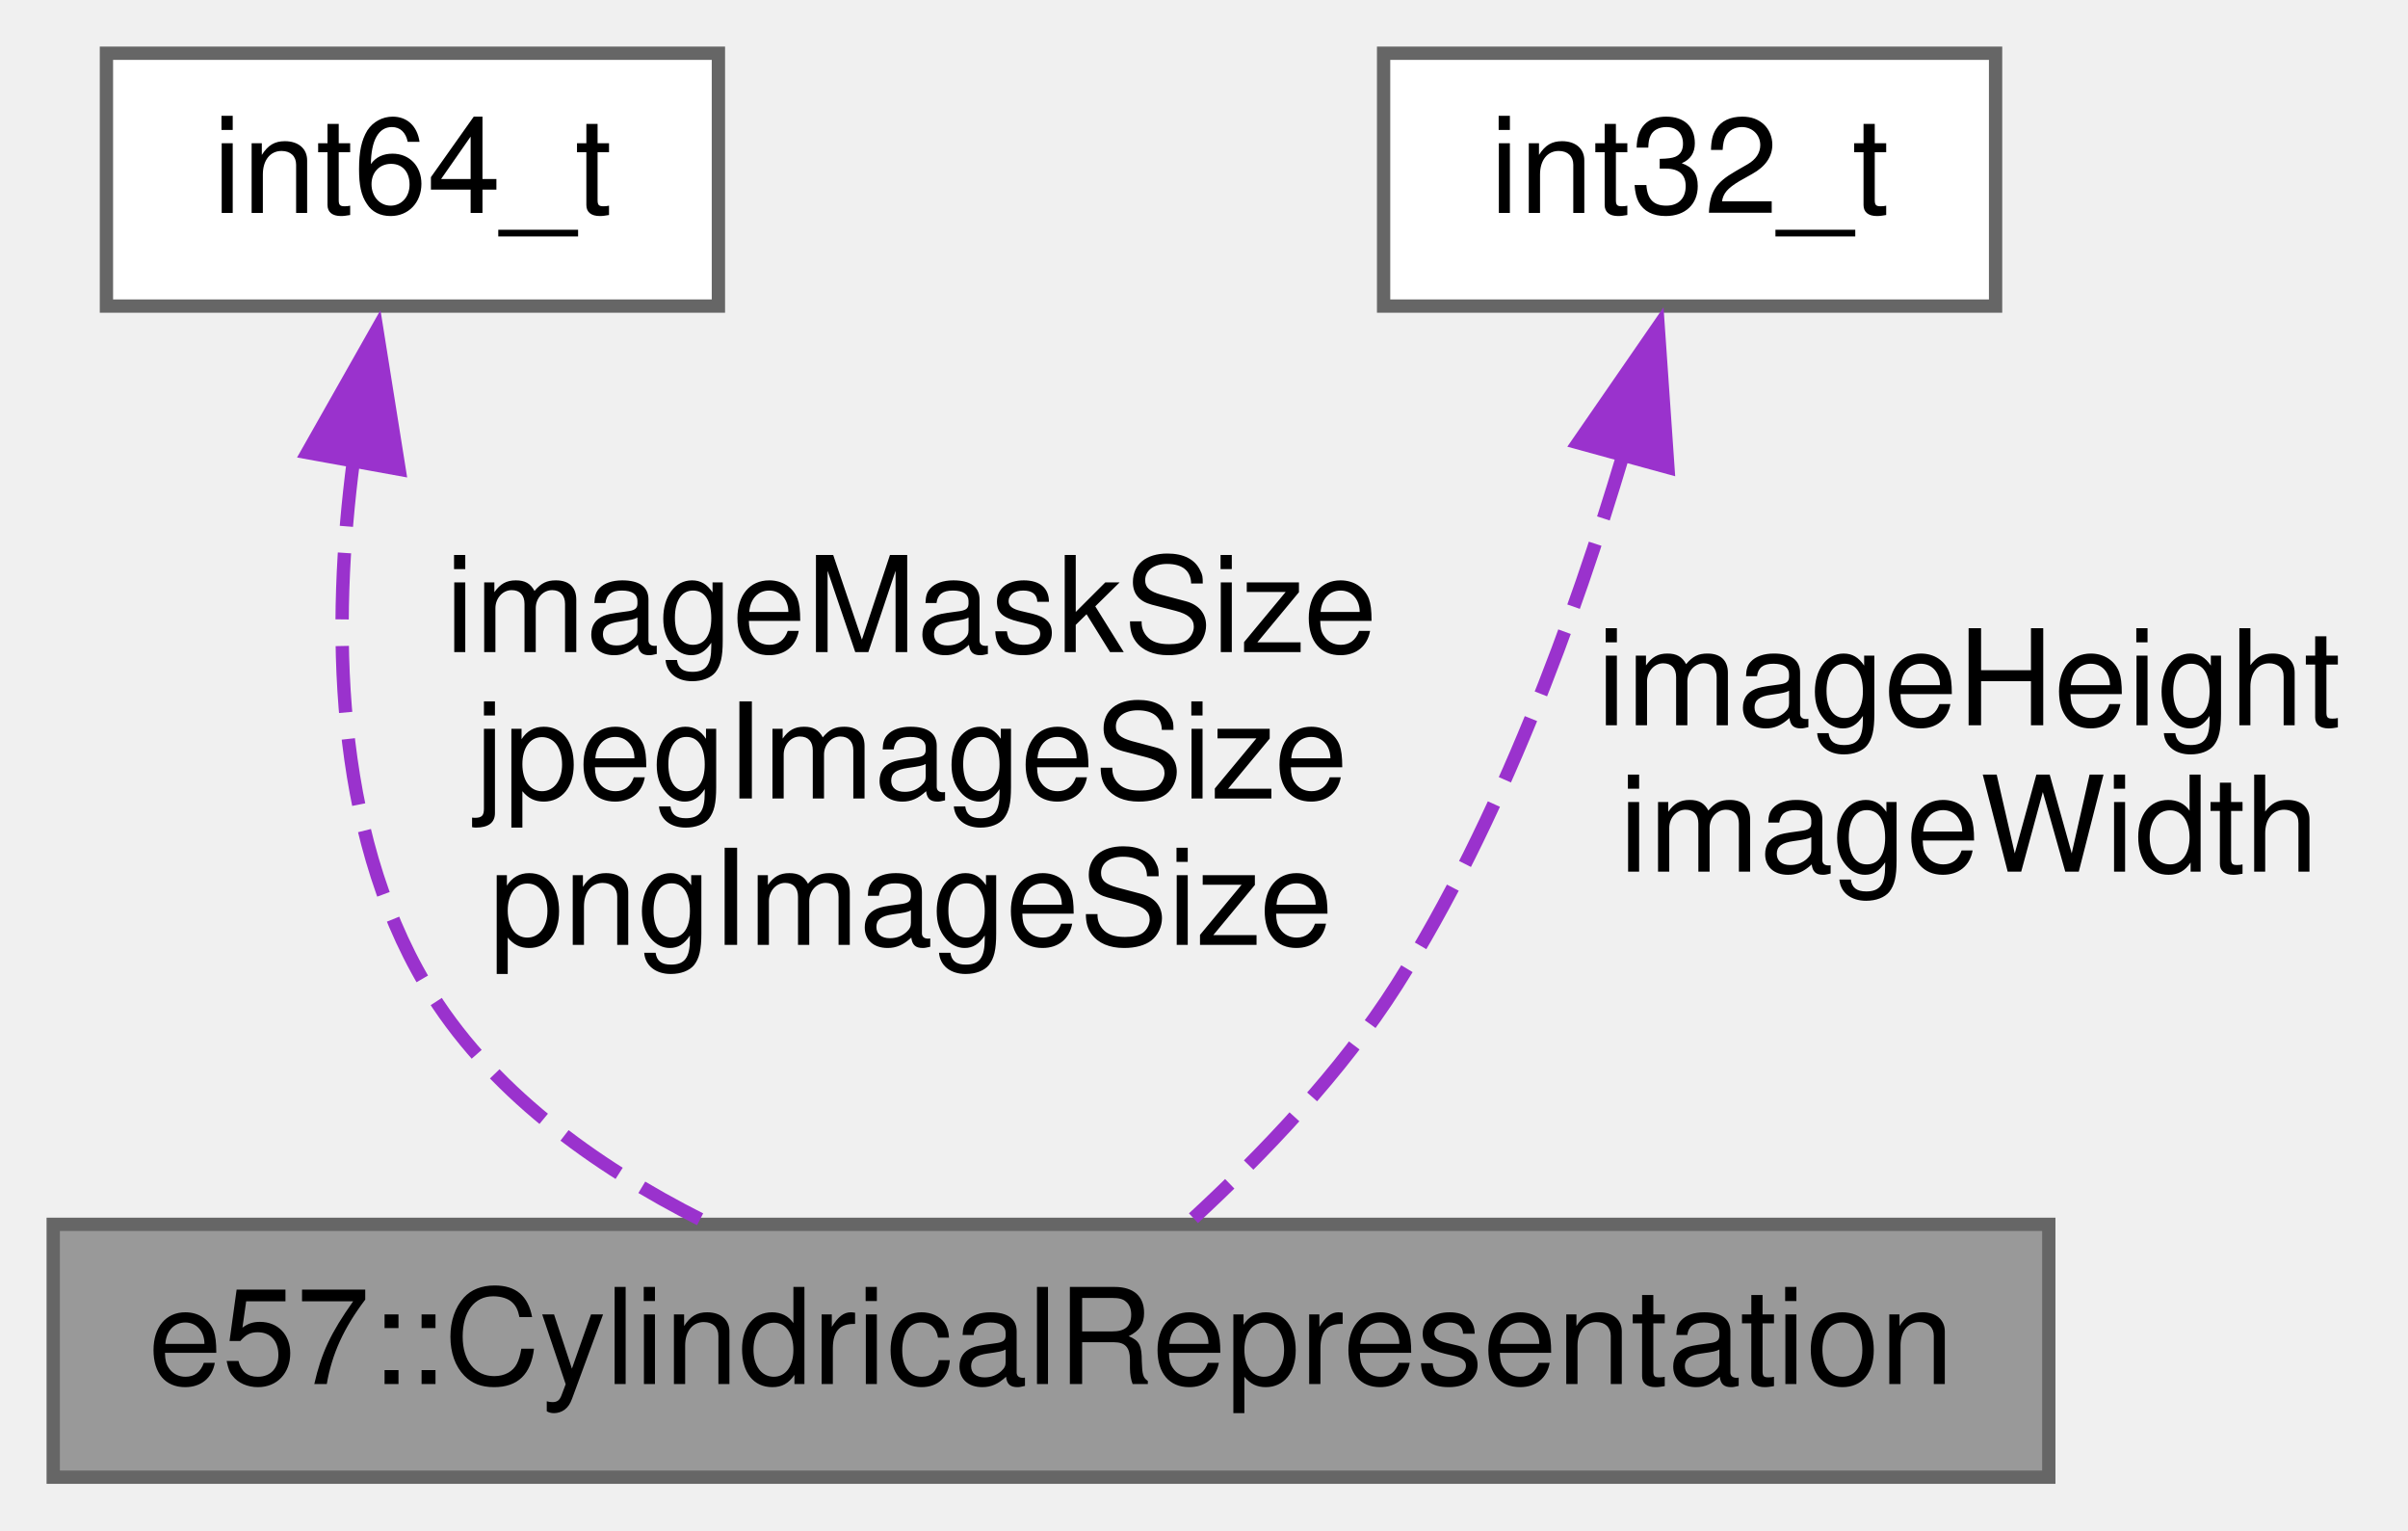
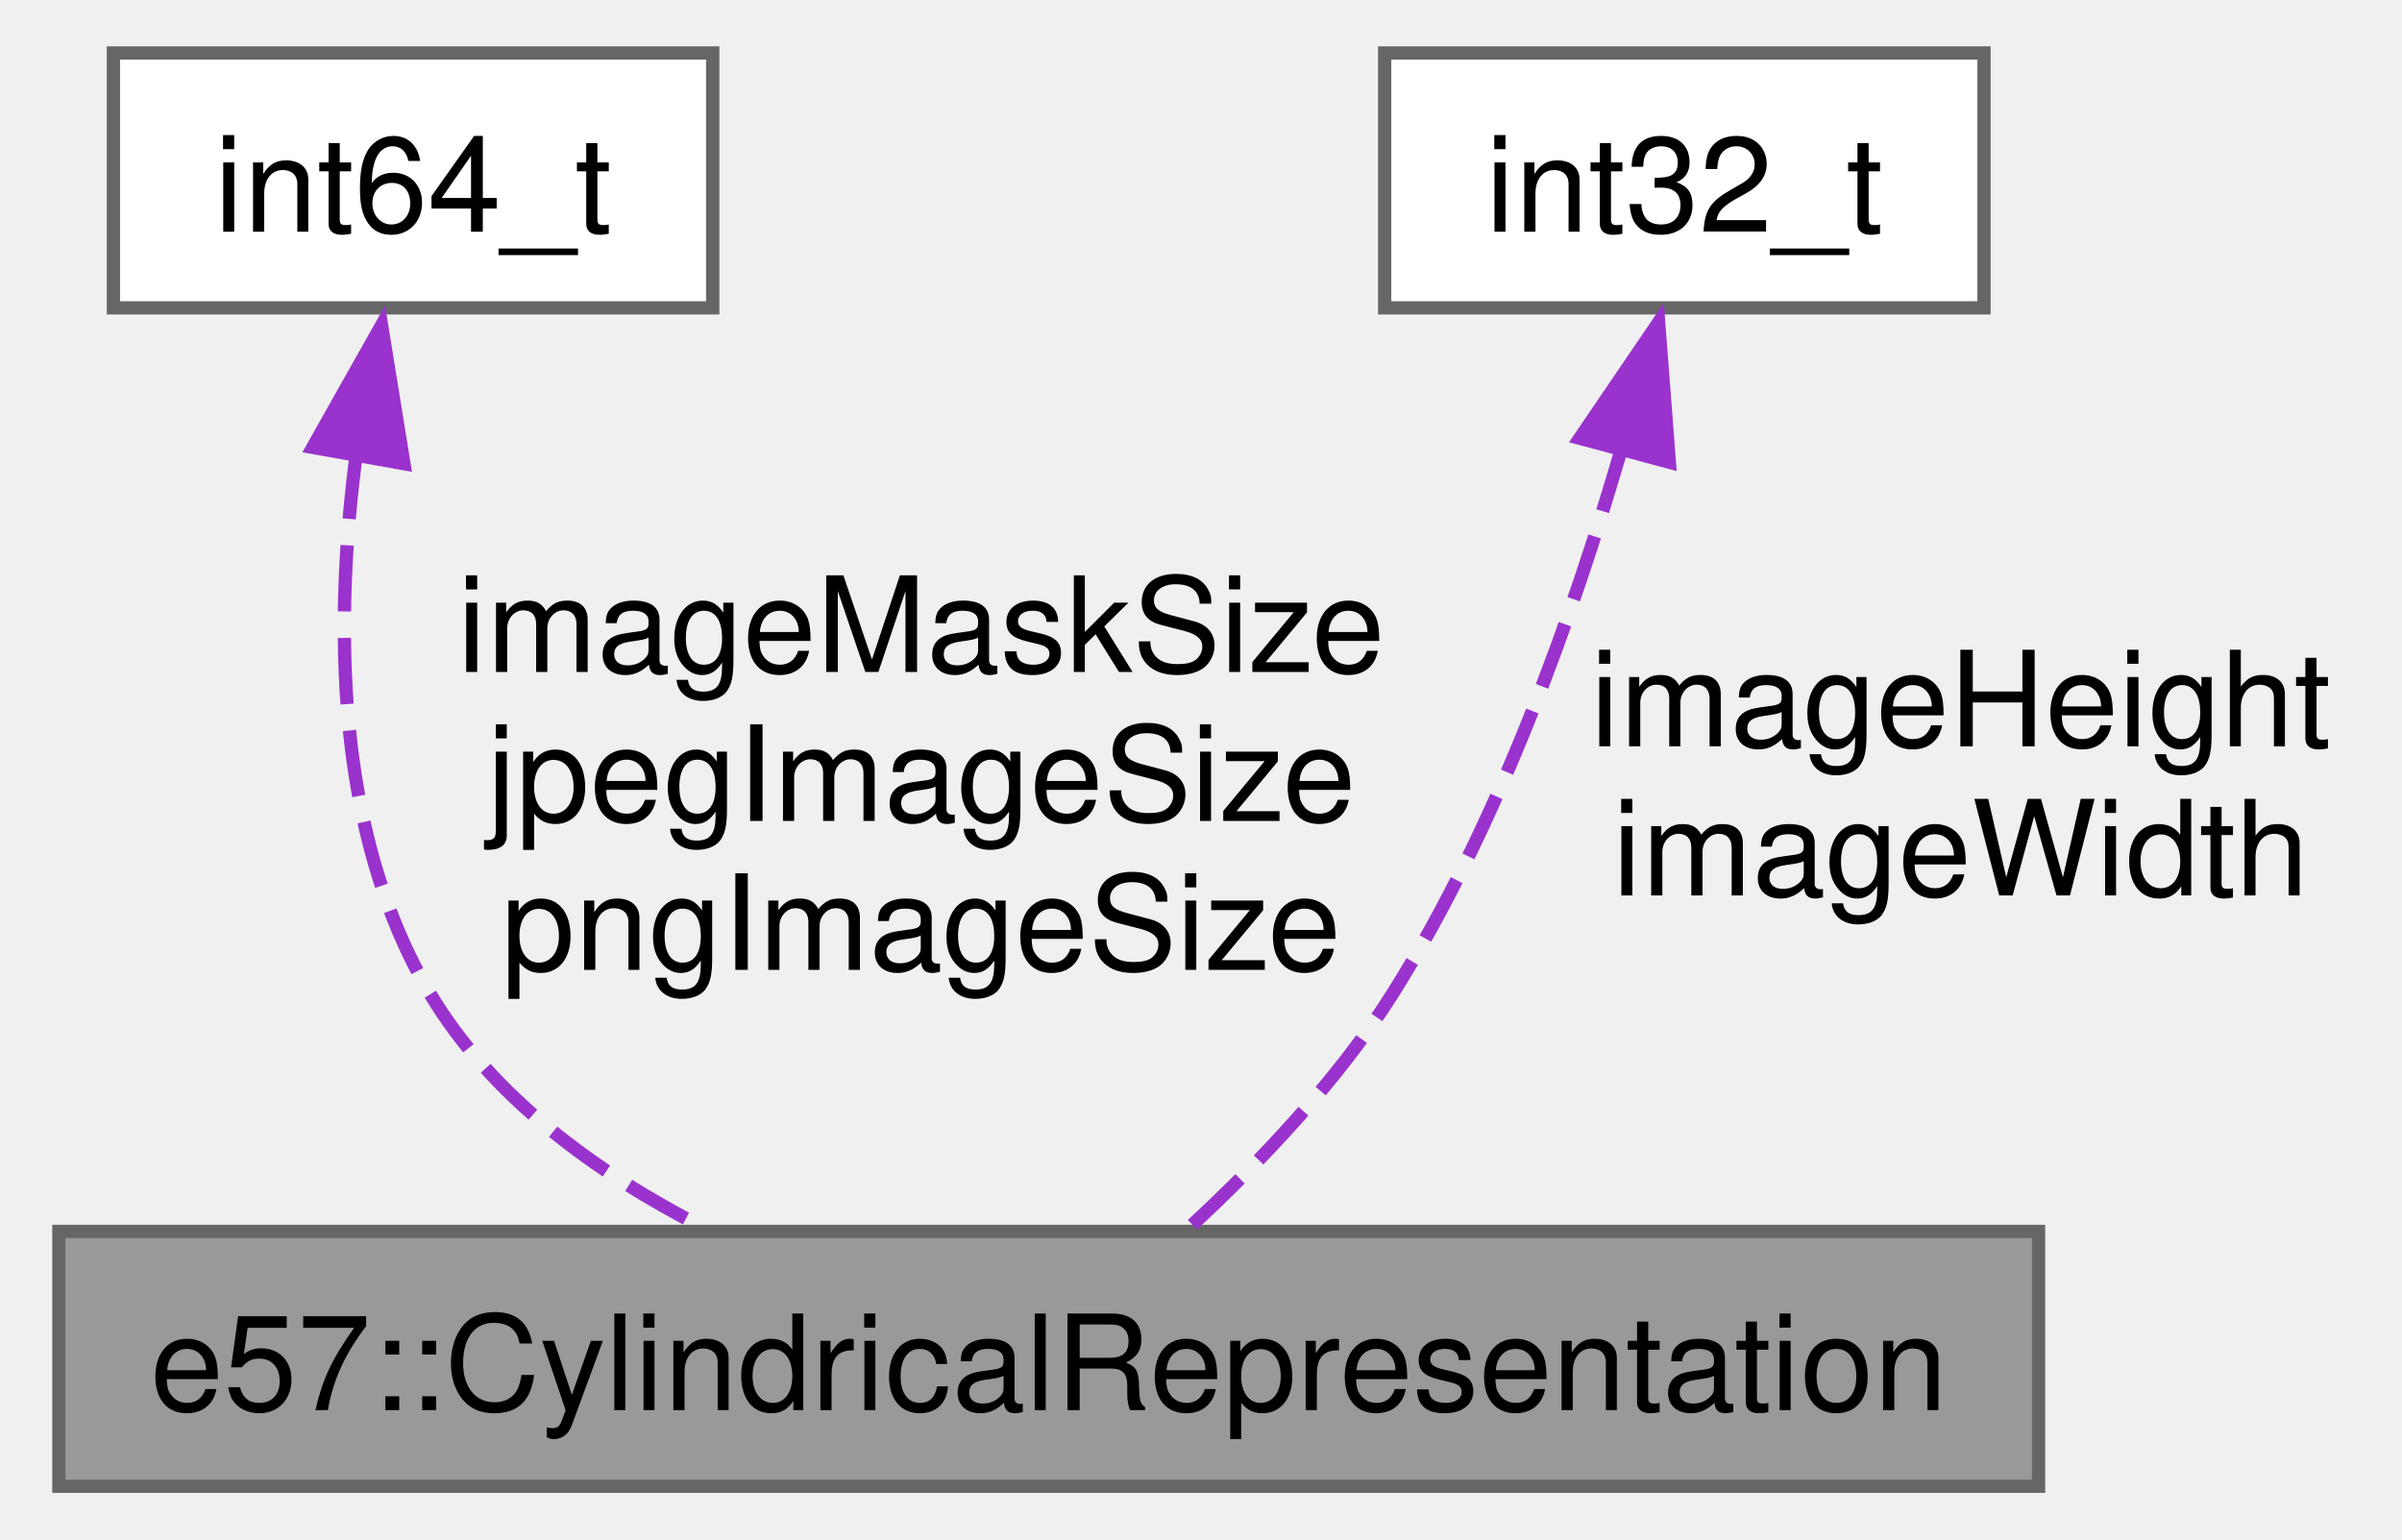
- <svg xmlns="http://www.w3.org/2000/svg" xmlns:xlink="http://www.w3.org/1999/xlink" width="181pt" height="115pt" viewBox="0.00 0.00 181.00 115.00">
-   <g id="graph0" class="graph" transform="scale(1 1) rotate(0) translate(4 111)">
+ <svg xmlns="http://www.w3.org/2000/svg" xmlns:xlink="http://www.w3.org/1999/xlink" width="181pt" height="116pt" viewBox="0.00 0.00 180.50 116.25">
+   <g id="graph0" class="graph" transform="scale(1 1) rotate(0) translate(4 112.25)">
    <g id="node1" class="node">
      <g id="a_node1">
        <a xlink:title="Stores an image that is mapped from 3D using a cylindrical projection model.">
-           <polygon fill="#999999" stroke="#666666" points="150,-19 0,-19 0,0 150,0 150,-19" />
-           <text text-anchor="middle" x="75" y="-7" font-family="Helvetica,sans-Serif" font-size="10.00">e57::CylindricalRepresentation</text>
+           <polygon fill="#999999" stroke="#666666" points="149.5,-19.25 0,-19.25 0,0 149.5,0 149.5,-19.25" />
+           <text text-anchor="middle" x="74.75" y="-5.75" font-family="Helvetica,sans-Serif" font-size="10.00">e57::CylindricalRepresentation</text>
        </a>
      </g>
    </g>
    <g id="node2" class="node">
      <g id="a_node2">
        <a xlink:title=" ">
-           <polygon fill="white" stroke="#666666" points="50,-107 4,-107 4,-88 50,-88 50,-107" />
-           <text text-anchor="middle" x="27" y="-95" font-family="Helvetica,sans-Serif" font-size="10.00">int64_t</text>
+           <polygon fill="white" stroke="#666666" points="49.38,-108.25 4.12,-108.25 4.12,-89 49.38,-89 49.38,-108.25" />
+           <text text-anchor="middle" x="26.75" y="-94.75" font-family="Helvetica,sans-Serif" font-size="10.00">int64_t</text>
        </a>
      </g>
    </g>
    <g id="edge1" class="edge">
-       <path fill="none" stroke="#9a32cd" stroke-dasharray="5,2" d="M22.57,-76.42C20.97,-64.2 21.02,-48.73 28,-37 32.7,-29.11 40.69,-23.38 48.76,-19.31" />
-       <polygon fill="#9a32cd" stroke="#9a32cd" points="19.11,-76.99 24.33,-86.21 26,-75.74 19.11,-76.99" />
-       <text text-anchor="middle" x="64.5" y="-62" font-family="Helvetica,sans-Serif" font-size="10.00"> imageMaskSize</text>
-       <text text-anchor="middle" x="64.5" y="-51" font-family="Helvetica,sans-Serif" font-size="10.00">jpegImageSize</text>
-       <text text-anchor="middle" x="64.5" y="-40" font-family="Helvetica,sans-Serif" font-size="10.00">pngImageSize</text>
+       <path fill="none" stroke="#9a32cd" stroke-dasharray="5,2" d="M22.47,-78.03C20.81,-65.51 20.77,-49.4 28,-37.25 32.68,-29.38 40.63,-23.64 48.66,-19.54" />
+       <polygon fill="#9a32cd" stroke="#9a32cd" points="19.17,-78.46 24.37,-87.69 26.06,-77.23 19.17,-78.46" />
+       <text text-anchor="middle" x="65.12" y="-61.5" font-family="Helvetica,sans-Serif" font-size="10.00"> imageMaskSize</text>
+       <text text-anchor="middle" x="65.12" y="-50.25" font-family="Helvetica,sans-Serif" font-size="10.00">jpegImageSize</text>
+       <text text-anchor="middle" x="65.12" y="-39" font-family="Helvetica,sans-Serif" font-size="10.00">pngImageSize</text>
    </g>
    <g id="node3" class="node">
      <g id="a_node3">
        <a xlink:title=" ">
-           <polygon fill="white" stroke="#666666" points="146,-107 100,-107 100,-88 146,-88 146,-107" />
-           <text text-anchor="middle" x="123" y="-95" font-family="Helvetica,sans-Serif" font-size="10.00">int32_t</text>
+           <polygon fill="white" stroke="#666666" points="145.38,-108.25 100.12,-108.25 100.12,-89 145.38,-89 145.38,-108.25" />
+           <text text-anchor="middle" x="122.75" y="-94.75" font-family="Helvetica,sans-Serif" font-size="10.00">int32_t</text>
        </a>
      </g>
    </g>
    <g id="edge2" class="edge">
-       <path fill="none" stroke="#9a32cd" stroke-dasharray="5,2" d="M118,-76.82C114.4,-64.74 108.79,-49.29 101,-37 96.86,-30.47 90.89,-24.24 85.71,-19.46" />
-       <polygon fill="#9a32cd" stroke="#9a32cd" points="114.62,-77.73 120.64,-86.45 121.37,-75.88 114.62,-77.73" />
-       <text text-anchor="middle" x="144" y="-56.5" font-family="Helvetica,sans-Serif" font-size="10.00"> imageHeight</text>
-       <text text-anchor="middle" x="144" y="-45.5" font-family="Helvetica,sans-Serif" font-size="10.00">imageWidth</text>
+       <path fill="none" stroke="#9a32cd" stroke-dasharray="5,2" d="M118.02,-78.43C114.44,-66.06 108.76,-49.99 100.75,-37.25 96.62,-30.69 90.65,-24.43 85.47,-19.63" />
+       <polygon fill="#9a32cd" stroke="#9a32cd" points="114.85,-79.15 120.81,-87.91 121.62,-77.34 114.85,-79.15" />
+       <text text-anchor="middle" x="143.62" y="-55.88" font-family="Helvetica,sans-Serif" font-size="10.00"> imageHeight</text>
+       <text text-anchor="middle" x="143.62" y="-44.62" font-family="Helvetica,sans-Serif" font-size="10.00">imageWidth</text>
    </g>
  </g>
</svg>
